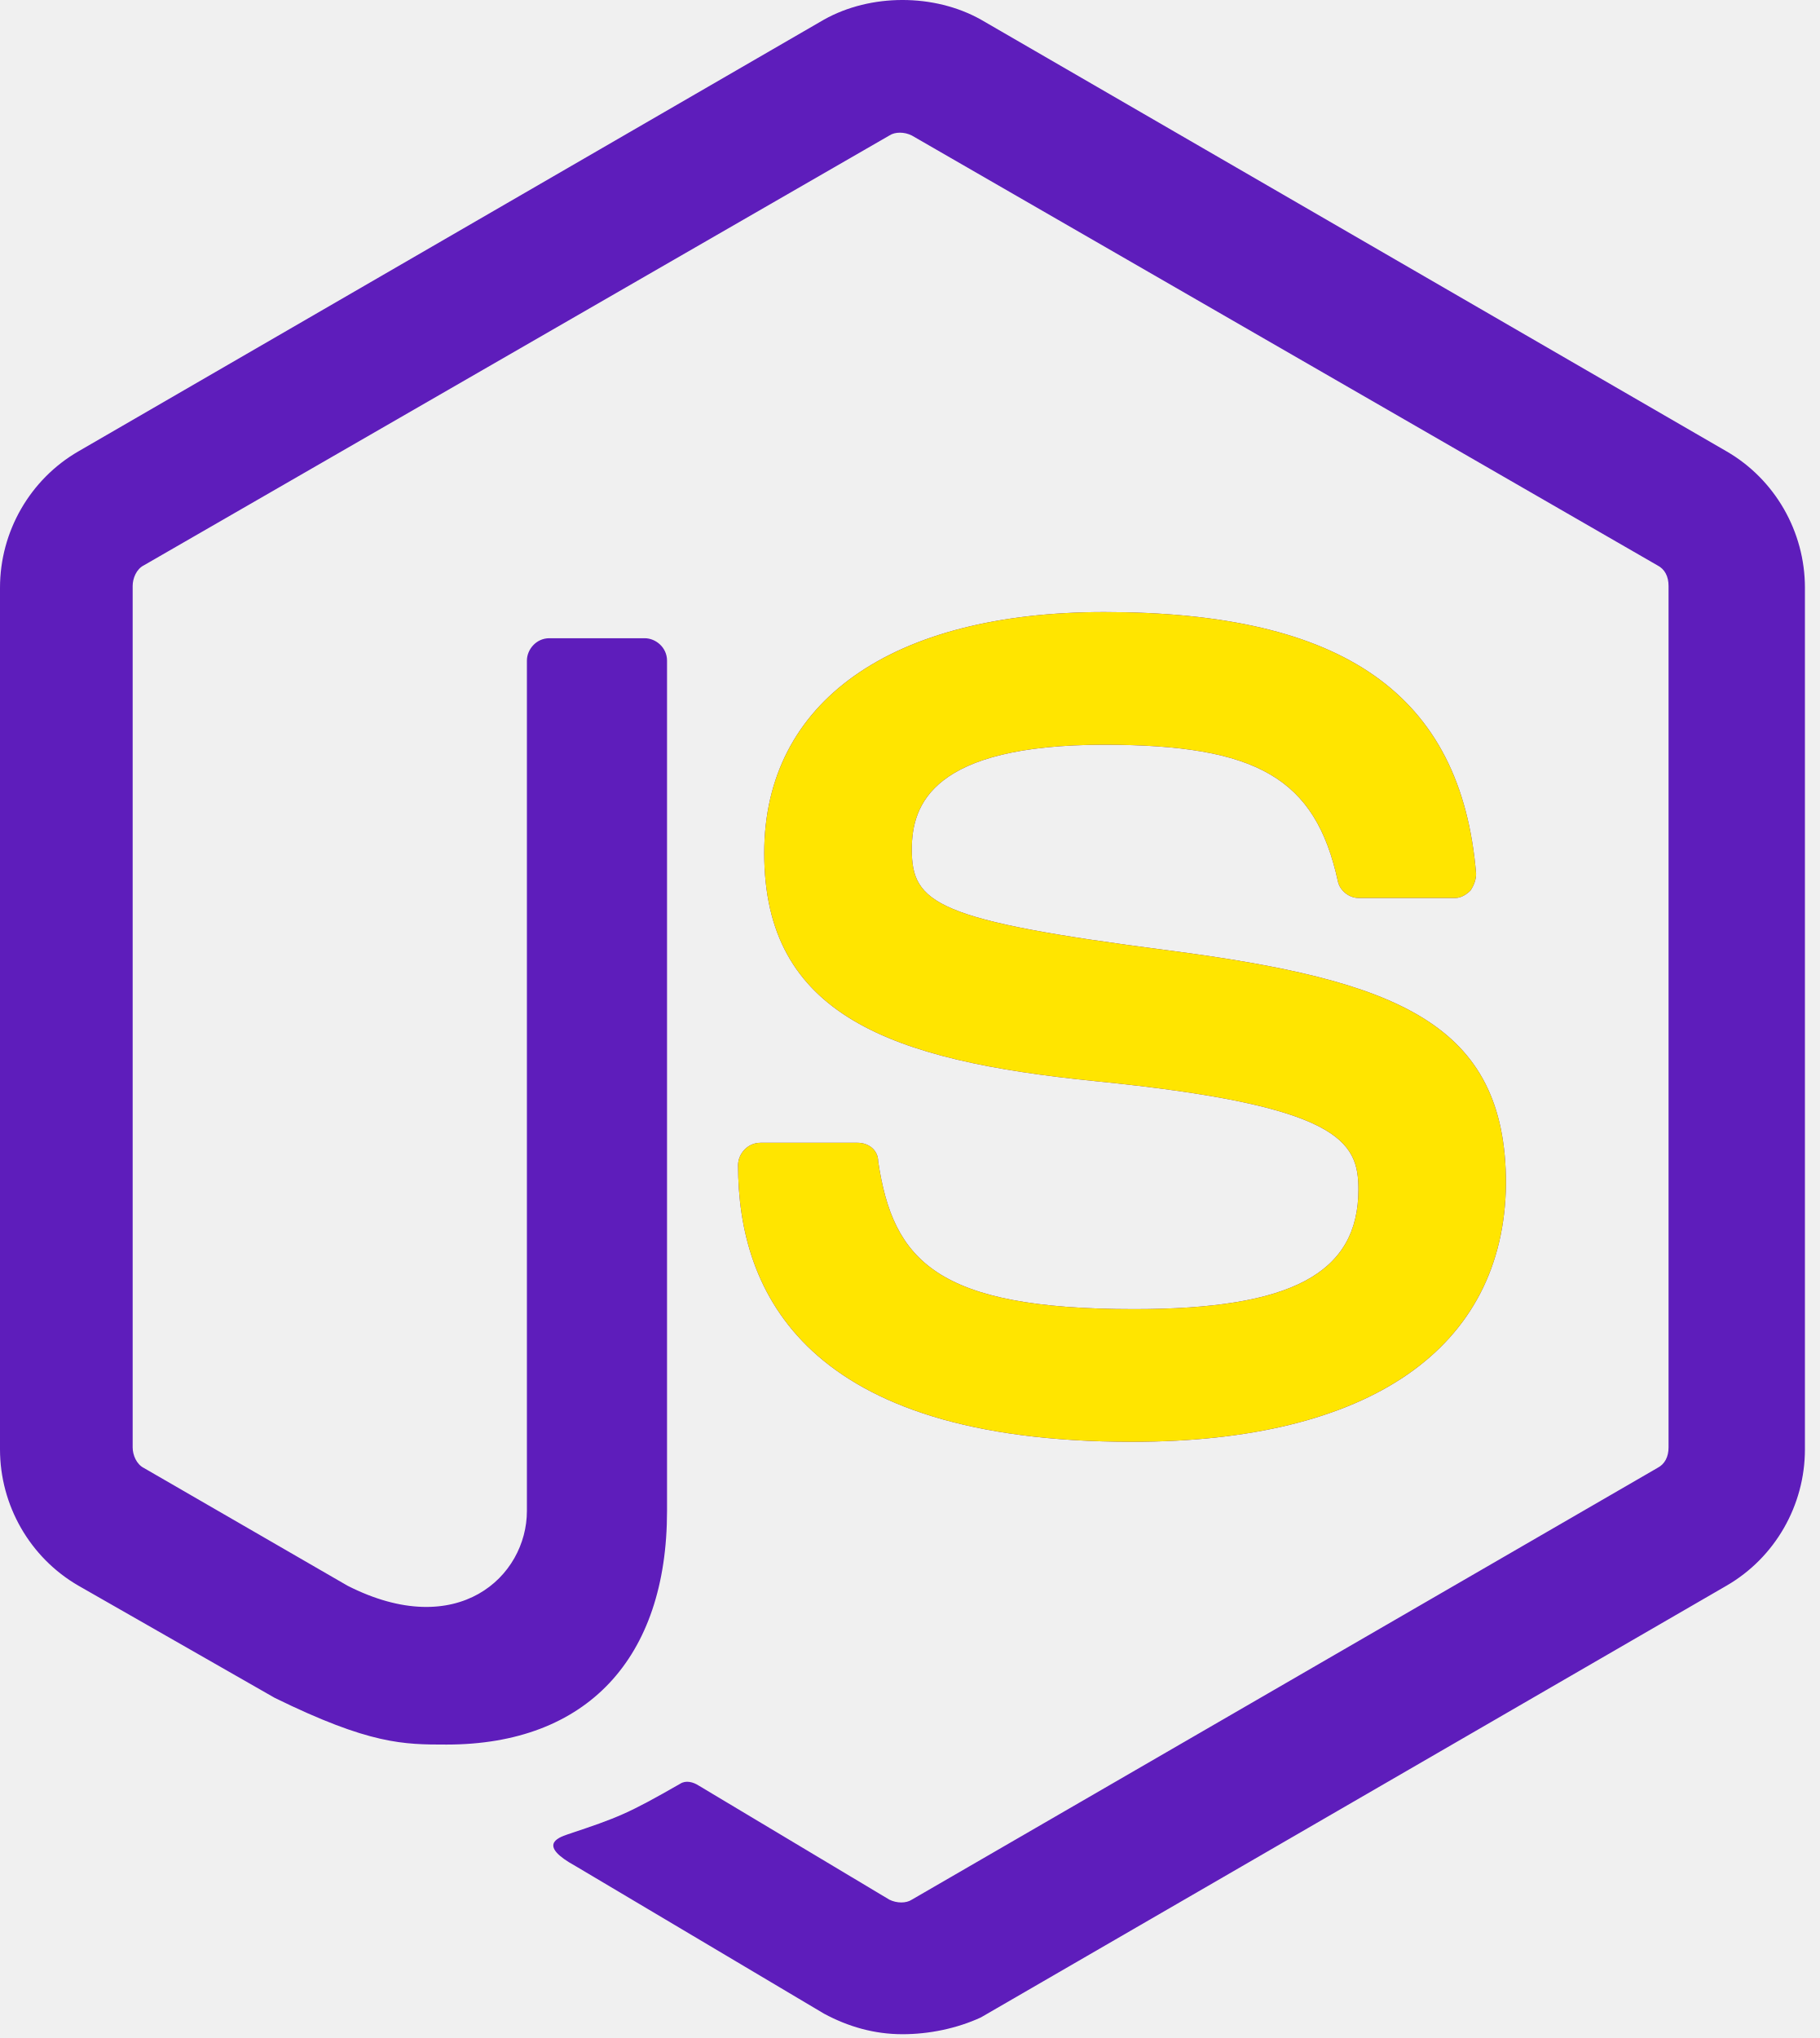
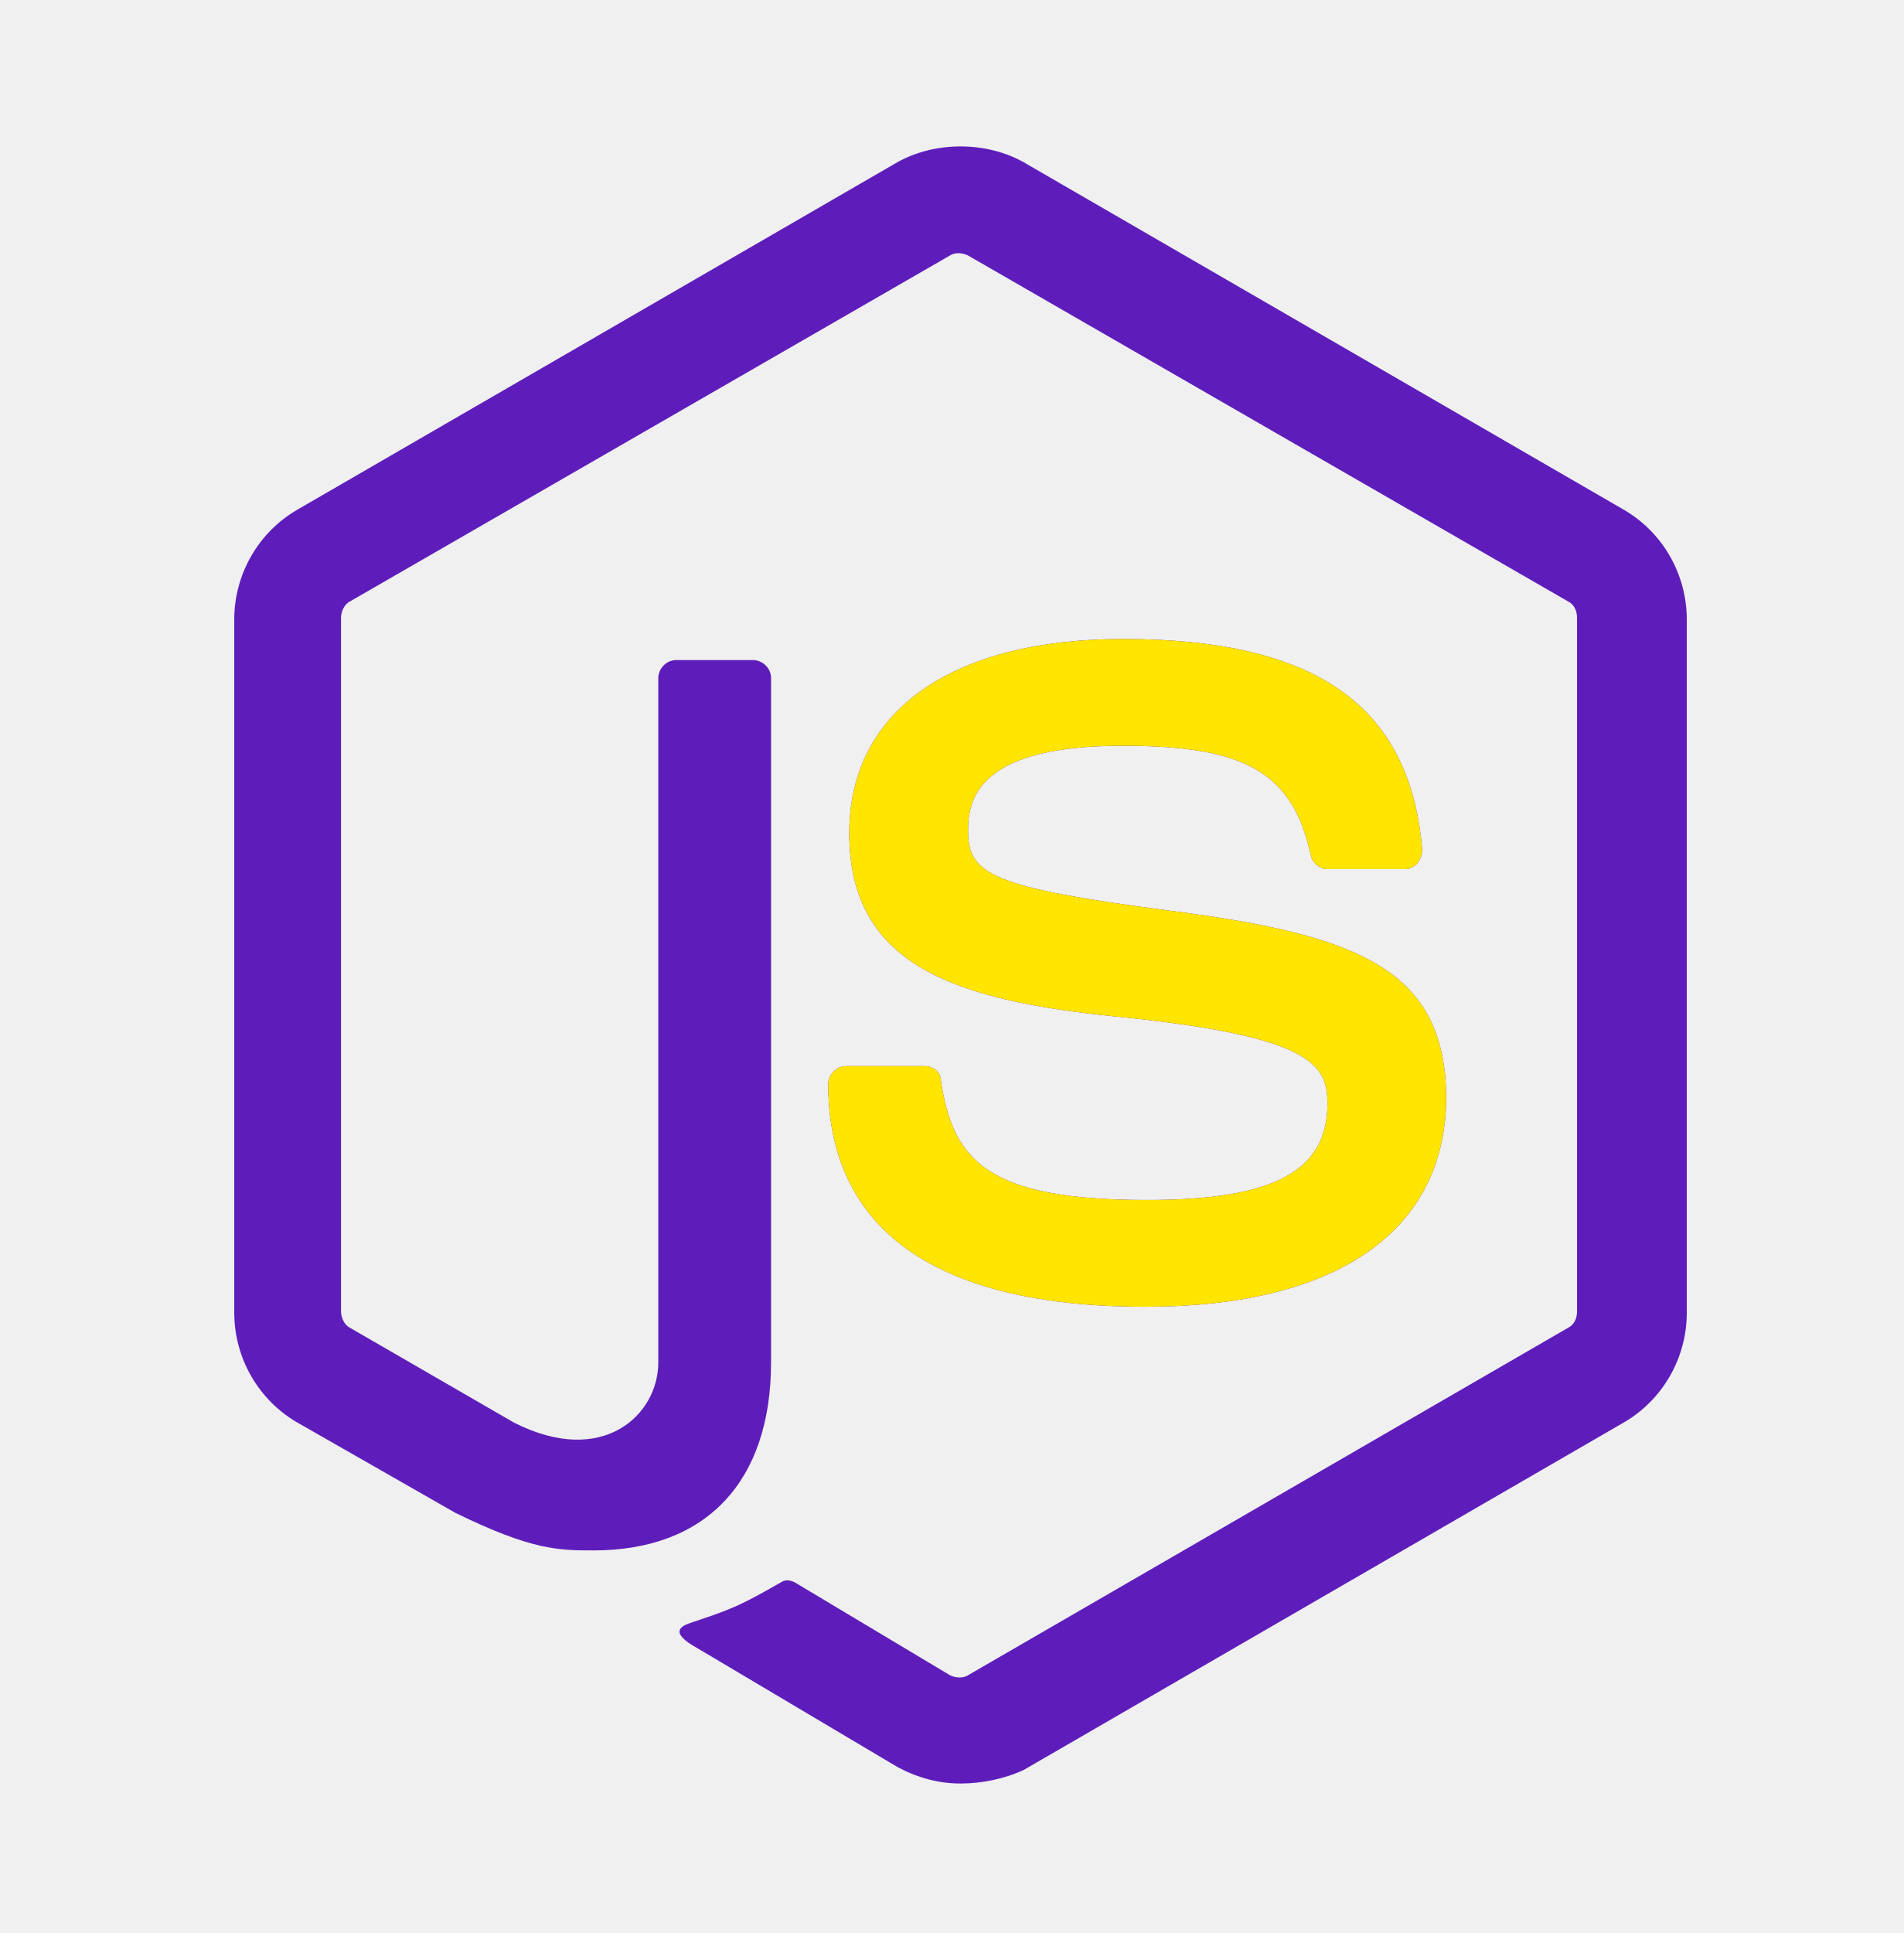
- <svg xmlns="http://www.w3.org/2000/svg" width="50" height="56" viewBox="0 0 50 56" fill="none">
-   <g clip-path="url(#clip0_479_9573)">
-     <path d="M24.803 55.896C24.032 55.896 23.314 55.691 22.646 55.331L15.816 51.275C14.789 50.71 15.303 50.504 15.611 50.401C16.997 49.939 17.254 49.837 18.692 49.015C18.846 48.912 19.051 48.964 19.206 49.066L24.443 52.199C24.649 52.301 24.905 52.301 25.059 52.199L45.549 40.337C45.754 40.234 45.857 40.029 45.857 39.772V16.099C45.857 15.842 45.754 15.636 45.549 15.534L25.059 3.723C24.854 3.62 24.597 3.62 24.443 3.723L3.954 15.534C3.749 15.636 3.646 15.893 3.646 16.099V39.772C3.646 39.977 3.749 40.234 3.954 40.337L9.551 43.572C12.581 45.112 14.481 43.315 14.481 41.518V18.153C14.481 17.845 14.738 17.537 15.097 17.537H17.716C18.024 17.537 18.332 17.793 18.332 18.153V41.518C18.332 45.574 16.124 47.937 12.273 47.937C11.092 47.937 10.168 47.937 7.549 46.653L2.157 43.572C0.822 42.801 0 41.364 0 39.823V16.15C0 14.61 0.822 13.172 2.157 12.401L22.646 0.539C23.93 -0.18 25.676 -0.18 26.959 0.539L47.449 12.401C48.784 13.172 49.605 14.61 49.605 16.15V39.823C49.605 41.364 48.784 42.801 47.449 43.572L26.959 55.434C26.292 55.742 25.522 55.896 24.803 55.896ZM31.119 39.618C22.133 39.618 20.284 35.51 20.284 32.018C20.284 31.709 20.541 31.401 20.9 31.401H23.57C23.878 31.401 24.135 31.607 24.135 31.915C24.546 34.637 25.727 35.972 31.17 35.972C35.484 35.972 37.333 34.996 37.333 32.685C37.333 31.35 36.819 30.374 30.092 29.707C24.495 29.142 21.003 27.91 21.003 23.442C21.003 19.282 24.495 16.818 30.349 16.818C36.922 16.818 40.157 19.077 40.568 24.007C40.568 24.161 40.516 24.315 40.414 24.469C40.311 24.572 40.157 24.674 40.003 24.674H37.333C37.076 24.674 36.819 24.469 36.768 24.212C36.151 21.388 34.56 20.464 30.349 20.464C25.624 20.464 25.059 22.107 25.059 23.339C25.059 24.828 25.727 25.291 32.095 26.112C38.411 26.934 41.389 28.115 41.389 32.531C41.338 37.05 37.641 39.618 31.119 39.618Z" fill="#5E1DBB" />
-     <path fill-rule="evenodd" clip-rule="evenodd" d="M20.284 32.018C20.284 35.51 22.133 39.618 31.119 39.618C37.641 39.618 41.338 37.05 41.389 32.531C41.389 28.115 38.411 26.934 32.095 26.112C25.727 25.291 25.059 24.828 25.059 23.339C25.059 22.107 25.624 20.464 30.349 20.464C34.56 20.464 36.151 21.388 36.768 24.212C36.819 24.469 37.076 24.674 37.333 24.674H40.003C40.157 24.674 40.311 24.572 40.414 24.469C40.516 24.315 40.568 24.161 40.568 24.007C40.157 19.077 36.922 16.818 30.349 16.818C24.495 16.818 21.003 19.282 21.003 23.442C21.003 27.91 24.495 29.142 30.092 29.707C36.819 30.374 37.333 31.35 37.333 32.685C37.333 34.996 35.484 35.972 31.17 35.972C25.727 35.972 24.546 34.637 24.135 31.915C24.135 31.607 23.878 31.401 23.57 31.401H20.9C20.541 31.401 20.284 31.709 20.284 32.018Z" fill="#FFE500" />
-   </g>
-   <defs>
-     <clipPath id="clip0_479_9573">
-       <rect width="49.605" height="56" fill="white" />
-     </clipPath>
-   </defs>
+ <svg xmlns="http://www.w3.org/2000/svg" width="65" height="66" viewBox="0 0 65 66" fill="none">
+   <path d="M32.803 60.896C32.032 60.896 31.314 60.691 30.646 60.331L23.816 56.275C22.789 55.71 23.303 55.504 23.611 55.401C24.997 54.939 25.254 54.837 26.692 54.015C26.846 53.912 27.051 53.964 27.206 54.066L32.443 57.199C32.649 57.301 32.906 57.301 33.059 57.199L53.549 45.337C53.754 45.234 53.857 45.029 53.857 44.772V21.099C53.857 20.842 53.754 20.637 53.549 20.534L33.059 8.723C32.854 8.62 32.597 8.62 32.443 8.723L11.954 20.534C11.749 20.637 11.646 20.893 11.646 21.099V44.772C11.646 44.977 11.749 45.234 11.954 45.337L17.551 48.572C20.581 50.112 22.481 48.315 22.481 46.518V23.153C22.481 22.845 22.738 22.537 23.097 22.537H25.716C26.024 22.537 26.332 22.793 26.332 23.153V46.518C26.332 50.574 24.124 52.937 20.273 52.937C19.092 52.937 18.168 52.937 15.549 51.653L10.157 48.572C8.822 47.801 8 46.364 8 44.823V21.15C8 19.61 8.822 18.172 10.157 17.401L30.646 5.539C31.93 4.82 33.676 4.82 34.959 5.539L55.449 17.401C56.784 18.172 57.605 19.61 57.605 21.15V44.823C57.605 46.364 56.784 47.801 55.449 48.572L34.959 60.434C34.292 60.742 33.522 60.896 32.803 60.896ZM39.119 44.618C30.133 44.618 28.284 40.51 28.284 37.018C28.284 36.709 28.541 36.401 28.9 36.401H31.57C31.878 36.401 32.135 36.607 32.135 36.915C32.546 39.637 33.727 40.972 39.17 40.972C43.484 40.972 45.333 39.996 45.333 37.685C45.333 36.35 44.819 35.374 38.092 34.707C32.495 34.142 29.003 32.91 29.003 28.442C29.003 24.282 32.495 21.818 38.349 21.818C44.922 21.818 48.157 24.077 48.568 29.007C48.568 29.161 48.516 29.315 48.414 29.469C48.311 29.572 48.157 29.674 48.003 29.674H45.333C45.076 29.674 44.819 29.469 44.768 29.212C44.151 26.388 42.56 25.464 38.349 25.464C33.624 25.464 33.059 27.107 33.059 28.339C33.059 29.828 33.727 30.291 40.095 31.112C46.411 31.934 49.389 33.115 49.389 37.531C49.338 42.05 45.641 44.618 39.119 44.618Z" fill="#5E1DBB" />
+   <path fill-rule="evenodd" clip-rule="evenodd" d="M28.284 37.018C28.284 40.51 30.133 44.618 39.119 44.618C45.641 44.618 49.338 42.05 49.389 37.531C49.389 33.115 46.411 31.934 40.095 31.112C33.727 30.291 33.059 29.828 33.059 28.339C33.059 27.107 33.624 25.464 38.349 25.464C42.56 25.464 44.151 26.388 44.768 29.212C44.819 29.469 45.076 29.674 45.333 29.674H48.003C48.157 29.674 48.311 29.572 48.414 29.469C48.516 29.315 48.568 29.161 48.568 29.007C48.157 24.077 44.922 21.818 38.349 21.818C32.495 21.818 29.003 24.282 29.003 28.442C29.003 32.91 32.495 34.142 38.092 34.707C44.819 35.374 45.333 36.35 45.333 37.685C45.333 39.996 43.484 40.972 39.17 40.972C33.727 40.972 32.546 39.637 32.135 36.915C32.135 36.607 31.878 36.401 31.57 36.401H28.9C28.541 36.401 28.284 36.709 28.284 37.018Z" fill="#FFE500" />
</svg>
